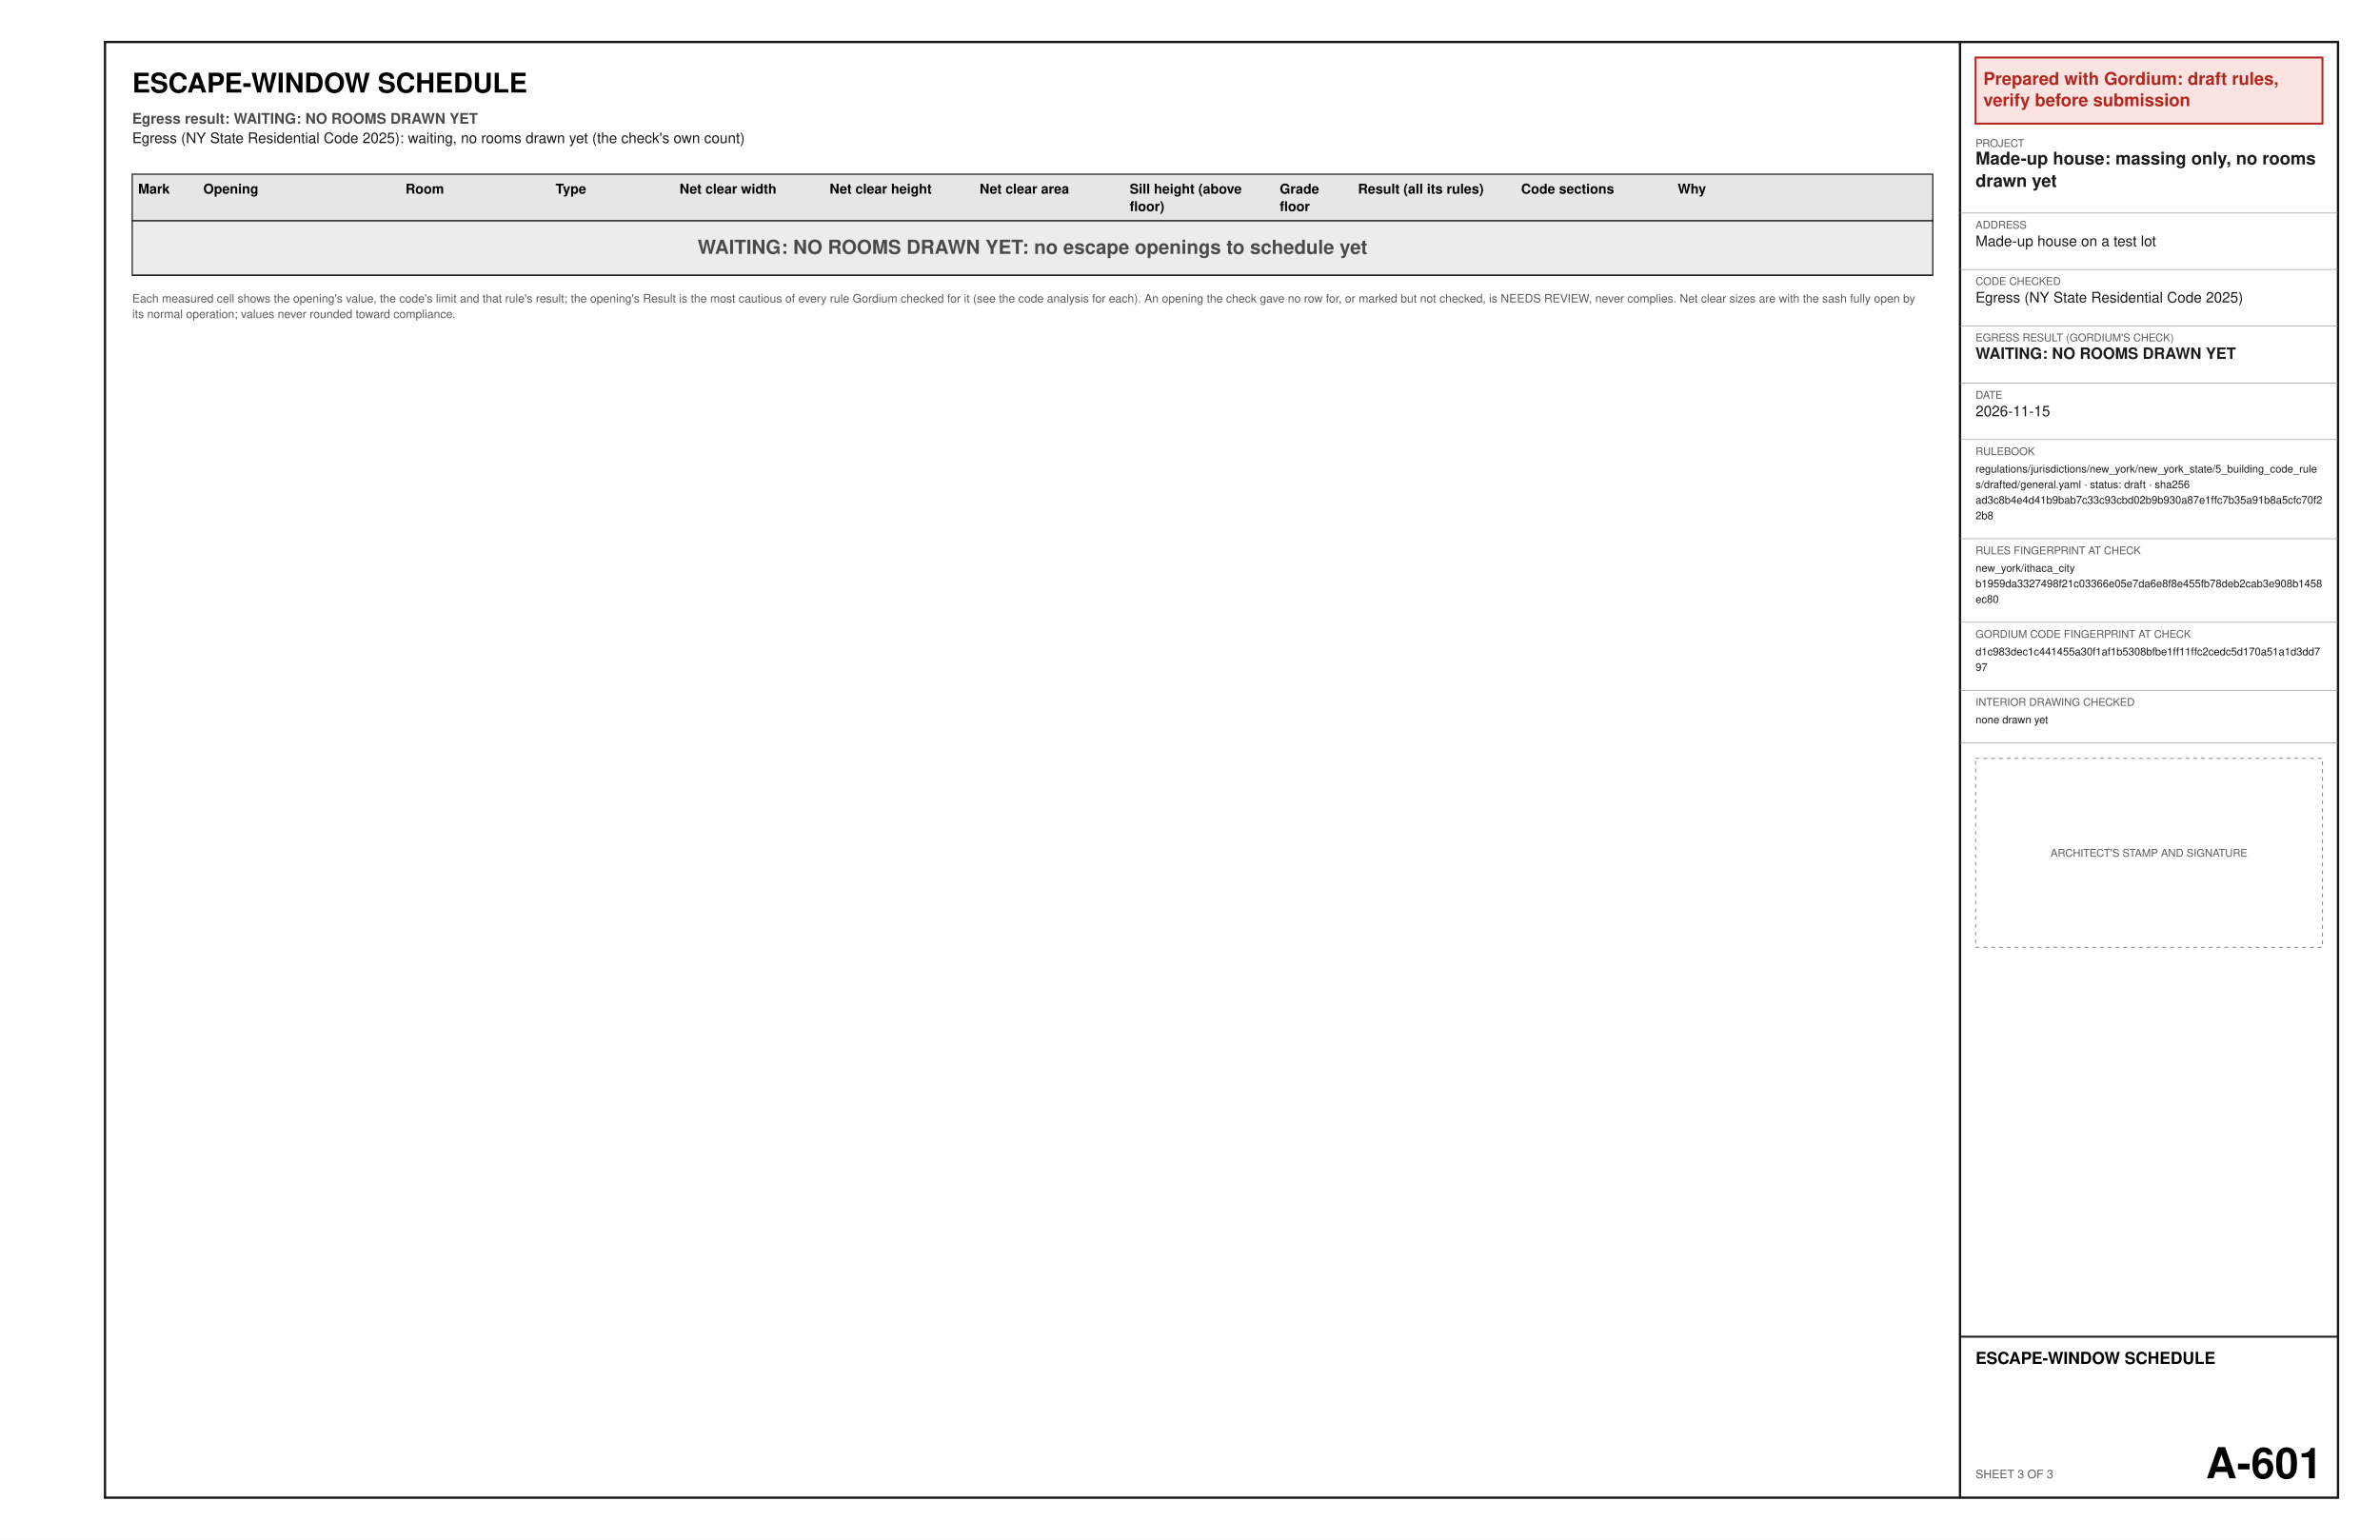
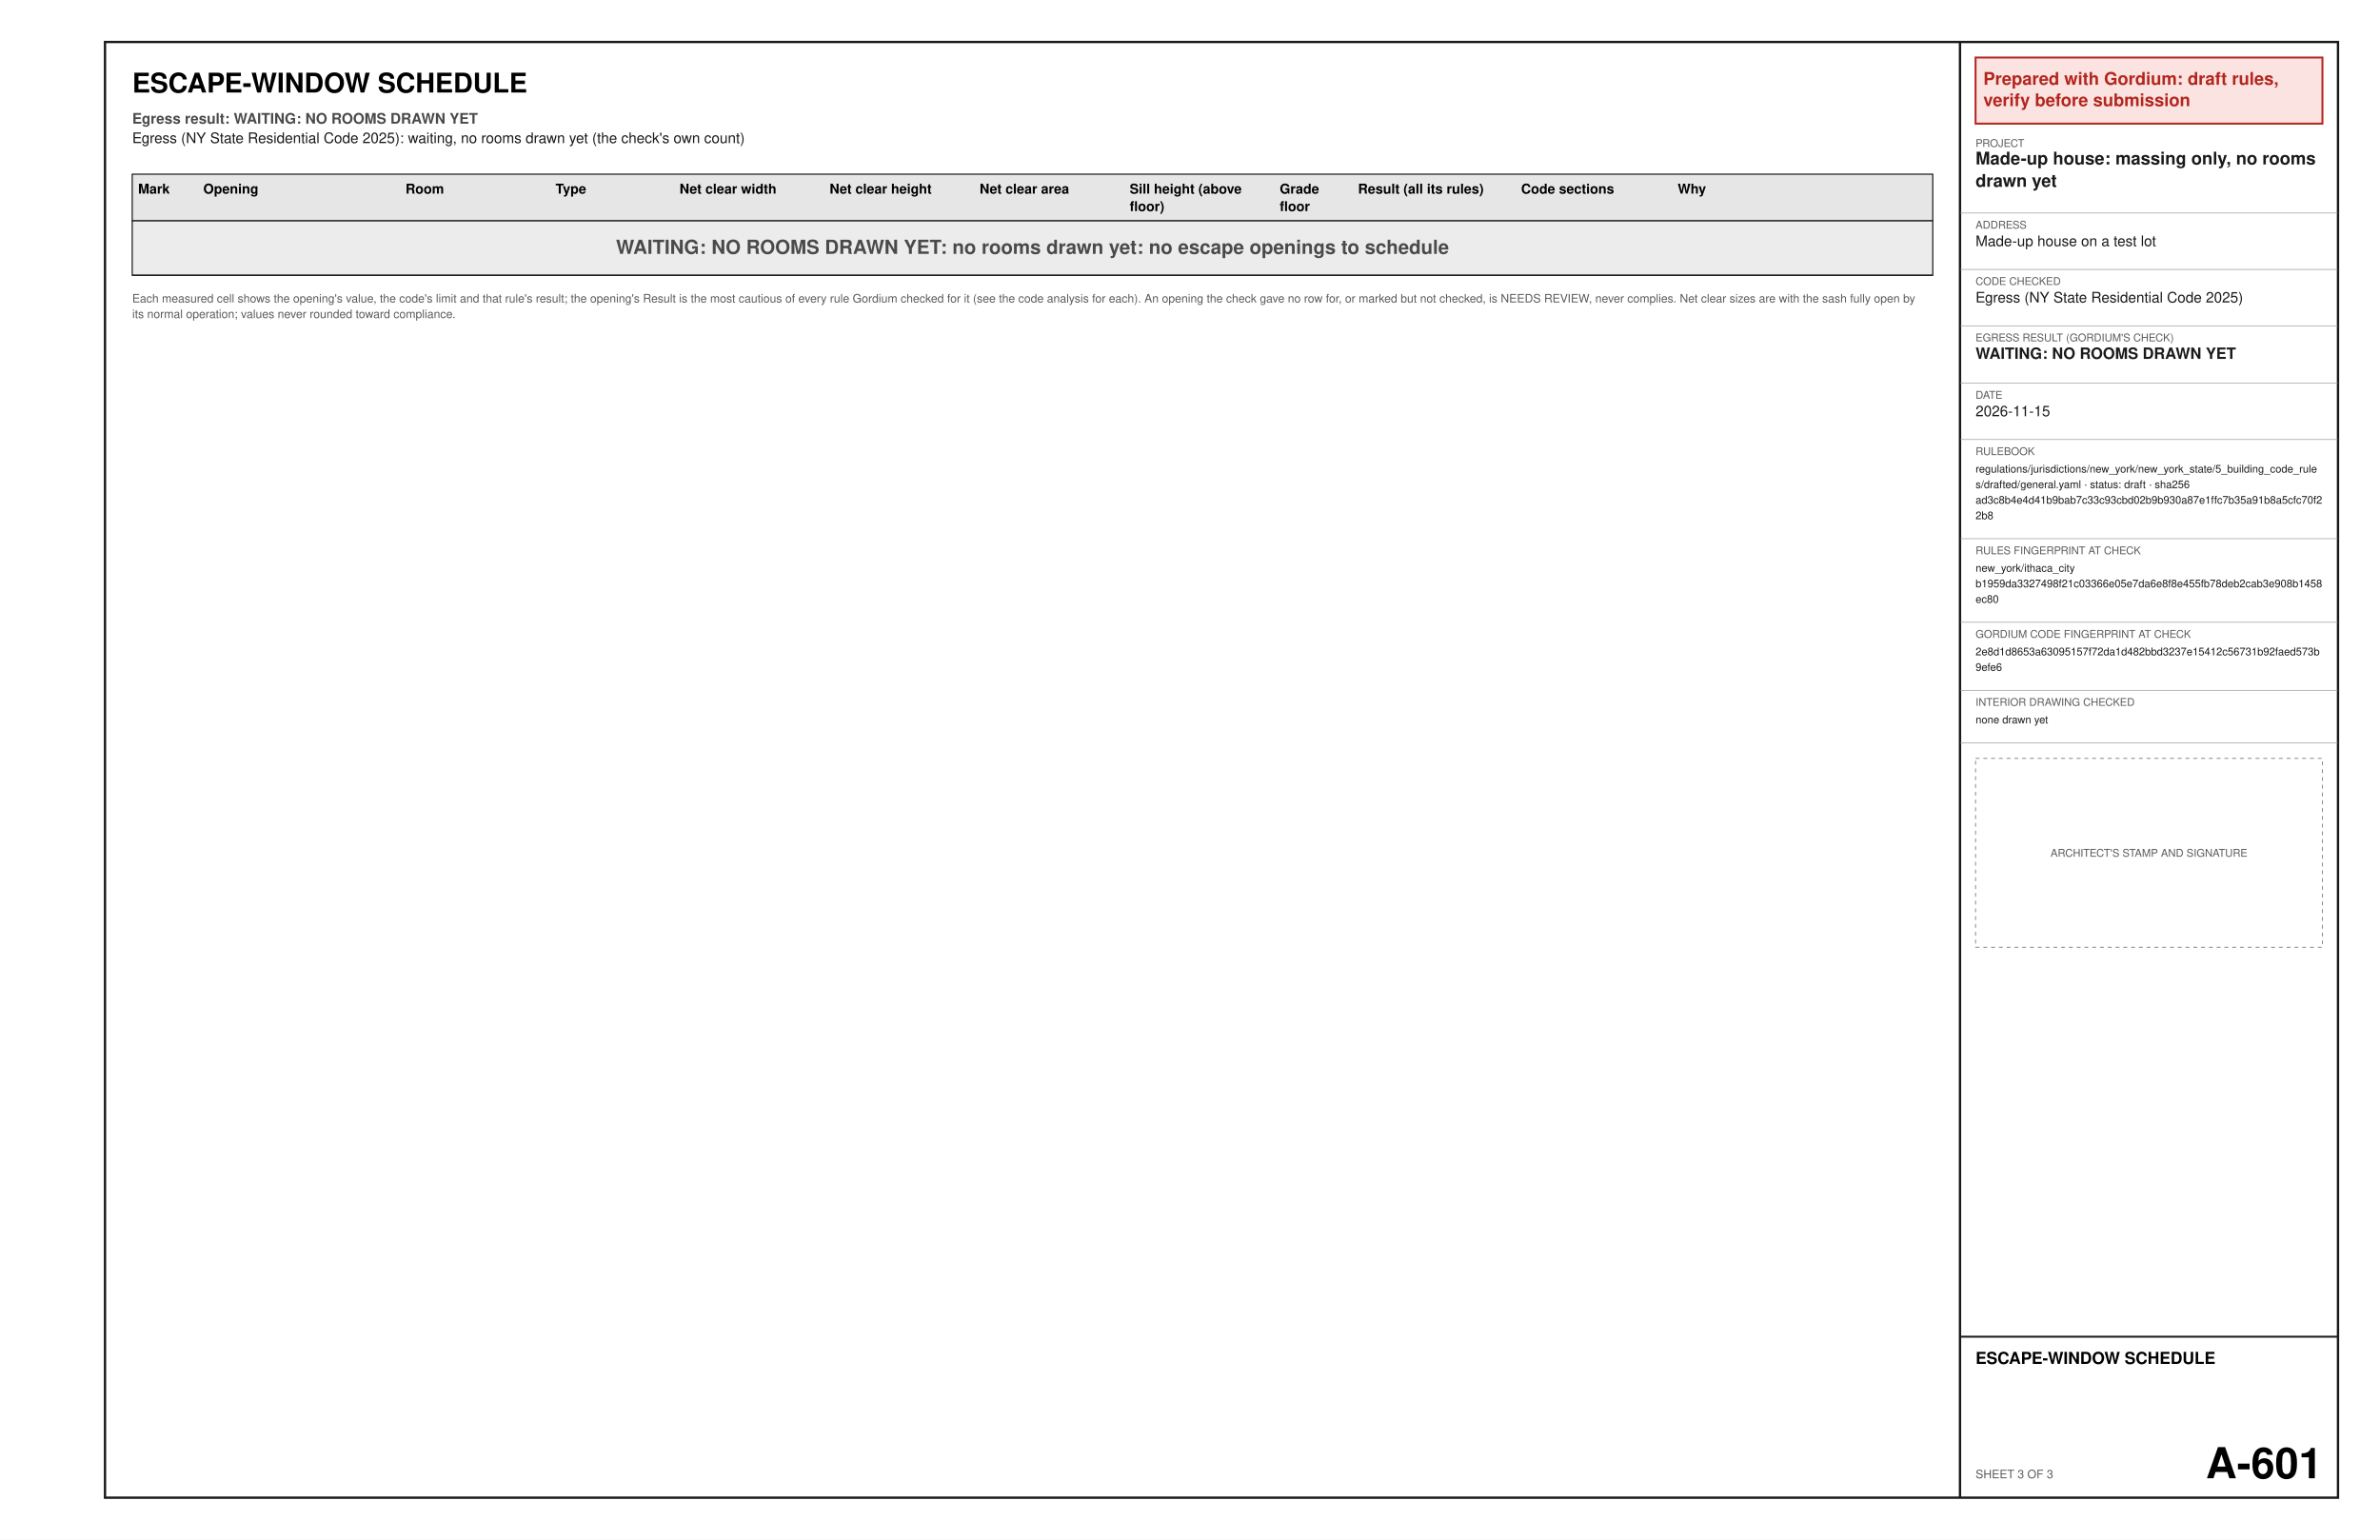
<svg xmlns="http://www.w3.org/2000/svg" width="17in" height="11in" viewBox="0 0 1224 792" font-family="Helvetica, Arial, sans-serif">
  <rect x="0" y="0" width="1224" height="792" fill="#ffffff" />
  <text x="68" y="47.6" font-size="14" font-weight="bold" text-anchor="start" fill="#000000" xml:space="preserve">ESCAPE-WINDOW SCHEDULE</text>
  <text x="68" y="63.6" font-size="7.5" font-weight="bold" text-anchor="start" fill="#4a4a4a" xml:space="preserve">Egress result: WAITING: NO ROOMS DRAWN YET</text>
  <text x="68" y="73.6" font-size="7.5" text-anchor="start" fill="#1a1a1a" xml:space="preserve">Egress (NY State Residential Code 2025): waiting, no rooms drawn yet (the check's own count)</text>
  <polygon points="68,89.6 994,89.6 994,113.6 68,113.6" fill="#e6e6e6" stroke="#1a1a1a" stroke-width="0.6" />
  <text x="71" y="99.6" font-size="7" font-weight="bold" text-anchor="start" fill="#000000" xml:space="preserve">Mark</text>
  <text x="104.55" y="99.6" font-size="7" font-weight="bold" text-anchor="start" fill="#000000" xml:space="preserve">Opening</text>
  <text x="208.56" y="99.6" font-size="7" font-weight="bold" text-anchor="start" fill="#000000" xml:space="preserve">Room</text>
  <text x="285.72" y="99.6" font-size="7" font-weight="bold" text-anchor="start" fill="#000000" xml:space="preserve">Type</text>
  <text x="349.47" y="99.6" font-size="7" font-weight="bold" text-anchor="start" fill="#000000" xml:space="preserve">Net clear width</text>
  <text x="426.64" y="99.6" font-size="7" font-weight="bold" text-anchor="start" fill="#000000" xml:space="preserve">Net clear height</text>
  <text x="503.8" y="99.6" font-size="7" font-weight="bold" text-anchor="start" fill="#000000" xml:space="preserve">Net clear area</text>
  <text x="580.97" y="99.6" font-size="7" font-weight="bold" text-anchor="start" fill="#000000" xml:space="preserve">Sill height (above</text>
  <text x="580.97" y="108.6" font-size="7" font-weight="bold" text-anchor="start" fill="#000000" xml:space="preserve">floor)</text>
  <text x="658.14" y="99.6" font-size="7" font-weight="bold" text-anchor="start" fill="#000000" xml:space="preserve">Grade</text>
  <text x="658.14" y="108.6" font-size="7" font-weight="bold" text-anchor="start" fill="#000000" xml:space="preserve">floor</text>
  <text x="698.4" y="99.6" font-size="7" font-weight="bold" text-anchor="start" fill="#000000" xml:space="preserve">Result (all its rules)</text>
  <text x="782.28" y="99.6" font-size="7" font-weight="bold" text-anchor="start" fill="#000000" xml:space="preserve">Code sections</text>
  <text x="862.8" y="99.6" font-size="7" font-weight="bold" text-anchor="start" fill="#000000" xml:space="preserve">Why</text>
  <polygon points="68,113.6 994,113.6 994,141.6 68,141.6" fill="#ececec" stroke="#1a1a1a" stroke-width="0.6" />
-   <text x="531" y="130.6" font-size="10" font-weight="bold" text-anchor="middle" fill="#4a4a4a" xml:space="preserve">WAITING: NO ROOMS DRAWN YET: no escape openings to schedule yet</text>
+   <text x="531" y="130.6" font-size="10" font-weight="bold" text-anchor="middle" fill="#4a4a4a" xml:space="preserve">WAITING: NO ROOMS DRAWN YET: no rooms drawn yet: no escape openings to schedule</text>
  <line x1="68" y1="141.6" x2="994" y2="141.6" stroke="#1a1a1a" stroke-width="0.6" />
  <text x="68" y="155.6" font-size="6" text-anchor="start" fill="#5a5a5a" xml:space="preserve">Each measured cell shows the opening's value, the code's limit and that rule's result; the opening's Result is the most cautious of every rule Gordium checked for it (see the code analysis for each). An opening the check gave no row for, or marked but not checked, is NEEDS REVIEW, never complies. Net clear sizes are with the sash fully open by</text>
  <text x="68" y="163.6" font-size="6" text-anchor="start" fill="#5a5a5a" xml:space="preserve">its normal operation; values never rounded toward compliance.</text>
  <polygon points="54,21.6 1202.4,21.6 1202.4,770.4 54,770.4" fill="none" stroke="#1a1a1a" stroke-width="1.2" />
  <line x1="1008" y1="21.6" x2="1008" y2="770.4" stroke="#1a1a1a" stroke-width="1.2" />
  <polygon points="1016,29.6 1194.4,29.6 1194.4,63.6 1016,63.6" fill="#fbe3e1" stroke="#b3261e" stroke-width="1" />
  <text x="1020" y="43.6" font-size="9" font-weight="bold" text-anchor="start" fill="#b3261e" xml:space="preserve">Prepared with Gordium: draft rules,</text>
  <text x="1020" y="54.6" font-size="9" font-weight="bold" text-anchor="start" fill="#b3261e" xml:space="preserve">verify before submission</text>
  <text x="1016" y="75.6" font-size="5.5" text-anchor="start" fill="#5a5a5a" xml:space="preserve">PROJECT</text>
  <text x="1016" y="84.6" font-size="9" font-weight="bold" text-anchor="start" fill="#1a1a1a" xml:space="preserve">Made-up house: massing only, no rooms</text>
  <text x="1016" y="96.1" font-size="9" font-weight="bold" text-anchor="start" fill="#1a1a1a" xml:space="preserve">drawn yet</text>
  <line x1="1008" y1="109.6" x2="1202.4" y2="109.6" stroke="#8c8c8c" stroke-width="0.3" />
  <text x="1016" y="117.6" font-size="5.5" text-anchor="start" fill="#5a5a5a" xml:space="preserve">ADDRESS</text>
  <text x="1016" y="126.6" font-size="7.5" text-anchor="start" fill="#1a1a1a" xml:space="preserve">Made-up house on a test lot</text>
  <line x1="1008" y1="138.6" x2="1202.4" y2="138.6" stroke="#8c8c8c" stroke-width="0.3" />
  <text x="1016" y="146.6" font-size="5.5" text-anchor="start" fill="#5a5a5a" xml:space="preserve">CODE CHECKED</text>
  <text x="1016" y="155.6" font-size="7.5" text-anchor="start" fill="#1a1a1a" xml:space="preserve">Egress (NY State Residential Code 2025)</text>
  <line x1="1008" y1="167.6" x2="1202.4" y2="167.6" stroke="#8c8c8c" stroke-width="0.3" />
  <text x="1016" y="175.6" font-size="5.5" text-anchor="start" fill="#5a5a5a" xml:space="preserve">EGRESS RESULT (GORDIUM'S CHECK)</text>
  <text x="1016" y="184.6" font-size="8" font-weight="bold" text-anchor="start" fill="#1a1a1a" xml:space="preserve">WAITING: NO ROOMS DRAWN YET</text>
  <line x1="1008" y1="197.1" x2="1202.4" y2="197.1" stroke="#8c8c8c" stroke-width="0.3" />
  <text x="1016" y="205.1" font-size="5.5" text-anchor="start" fill="#5a5a5a" xml:space="preserve">DATE</text>
  <text x="1016" y="214.1" font-size="7.5" text-anchor="start" fill="#1a1a1a" xml:space="preserve">2026-11-15</text>
  <line x1="1008" y1="226.1" x2="1202.4" y2="226.1" stroke="#8c8c8c" stroke-width="0.3" />
  <text x="1016" y="234.1" font-size="5.5" text-anchor="start" fill="#5a5a5a" xml:space="preserve">RULEBOOK</text>
  <text x="1016" y="243.1" font-size="5.5" text-anchor="start" fill="#1a1a1a" xml:space="preserve">regulations/jurisdictions/new_york/new_york_state/5_building_code_rule</text>
  <text x="1016" y="251.1" font-size="5.5" text-anchor="start" fill="#1a1a1a" xml:space="preserve">s/drafted/general.yaml · status: draft · sha256</text>
  <text x="1016" y="259.1" font-size="5.5" text-anchor="start" fill="#1a1a1a" xml:space="preserve">ad3c8b4e4d41b9bab7c33c93cbd02b9b930a87e1ffc7b35a91b8a5cfc70f2</text>
  <text x="1016" y="267.1" font-size="5.5" text-anchor="start" fill="#1a1a1a" xml:space="preserve">2b8</text>
  <line x1="1008" y1="277.1" x2="1202.4" y2="277.1" stroke="#8c8c8c" stroke-width="0.3" />
  <text x="1016" y="285.1" font-size="5.5" text-anchor="start" fill="#5a5a5a" xml:space="preserve">RULES FINGERPRINT AT CHECK</text>
  <text x="1016" y="294.1" font-size="5.5" text-anchor="start" fill="#1a1a1a" xml:space="preserve">new_york/ithaca_city</text>
  <text x="1016" y="302.1" font-size="5.5" text-anchor="start" fill="#1a1a1a" xml:space="preserve">b1959da3327498f21c03366e05e7da6e8f8e455fb78deb2cab3e908b1458</text>
  <text x="1016" y="310.1" font-size="5.5" text-anchor="start" fill="#1a1a1a" xml:space="preserve">ec80</text>
  <line x1="1008" y1="320.1" x2="1202.4" y2="320.1" stroke="#8c8c8c" stroke-width="0.3" />
  <text x="1016" y="328.1" font-size="5.5" text-anchor="start" fill="#5a5a5a" xml:space="preserve">GORDIUM CODE FINGERPRINT AT CHECK</text>
-   <text x="1016" y="337.1" font-size="5.5" text-anchor="start" fill="#1a1a1a" xml:space="preserve">d1c983dec1c441455a30f1af1b5308bfbe1ff11ffc2cedc5d170a51a1d3dd7</text>
-   <text x="1016" y="345.1" font-size="5.5" text-anchor="start" fill="#1a1a1a" xml:space="preserve">97</text>
+   <text x="1016" y="337.1" font-size="5.5" text-anchor="start" fill="#1a1a1a" xml:space="preserve">2e8d1d8653a63095157f72da1d482bbd3237e15412c56731b92faed573b</text>
+   <text x="1016" y="345.1" font-size="5.5" text-anchor="start" fill="#1a1a1a" xml:space="preserve">9efe6</text>
  <line x1="1008" y1="355.1" x2="1202.4" y2="355.1" stroke="#8c8c8c" stroke-width="0.3" />
  <text x="1016" y="363.1" font-size="5.5" text-anchor="start" fill="#5a5a5a" xml:space="preserve">INTERIOR DRAWING CHECKED</text>
  <text x="1016" y="372.1" font-size="5.5" text-anchor="start" fill="#1a1a1a" xml:space="preserve">none drawn yet</text>
  <line x1="1008" y1="382.1" x2="1202.4" y2="382.1" stroke="#8c8c8c" stroke-width="0.3" />
  <polygon points="1016,390.1 1194.4,390.1 1194.4,487.3 1016,487.3" fill="none" stroke="#8c8c8c" stroke-width="0.5" stroke-dasharray="2 2" />
  <text x="1105.2" y="440.7" font-size="5.5" text-anchor="middle" fill="#5a5a5a" xml:space="preserve">ARCHITECT'S STAMP AND SIGNATURE</text>
  <line x1="1008" y1="687.6" x2="1202.4" y2="687.6" stroke="#1a1a1a" stroke-width="1" />
  <text x="1016" y="701.6" font-size="8.5" font-weight="bold" text-anchor="start" fill="#000000" xml:space="preserve">ESCAPE-WINDOW SCHEDULE</text>
  <text x="1016" y="760.4" font-size="6" text-anchor="start" fill="#5a5a5a" xml:space="preserve">SHEET 3 OF 3</text>
  <text x="1194.4" y="760.4" font-size="22" font-weight="bold" text-anchor="end" fill="#000000" xml:space="preserve">A-601</text>
</svg>
